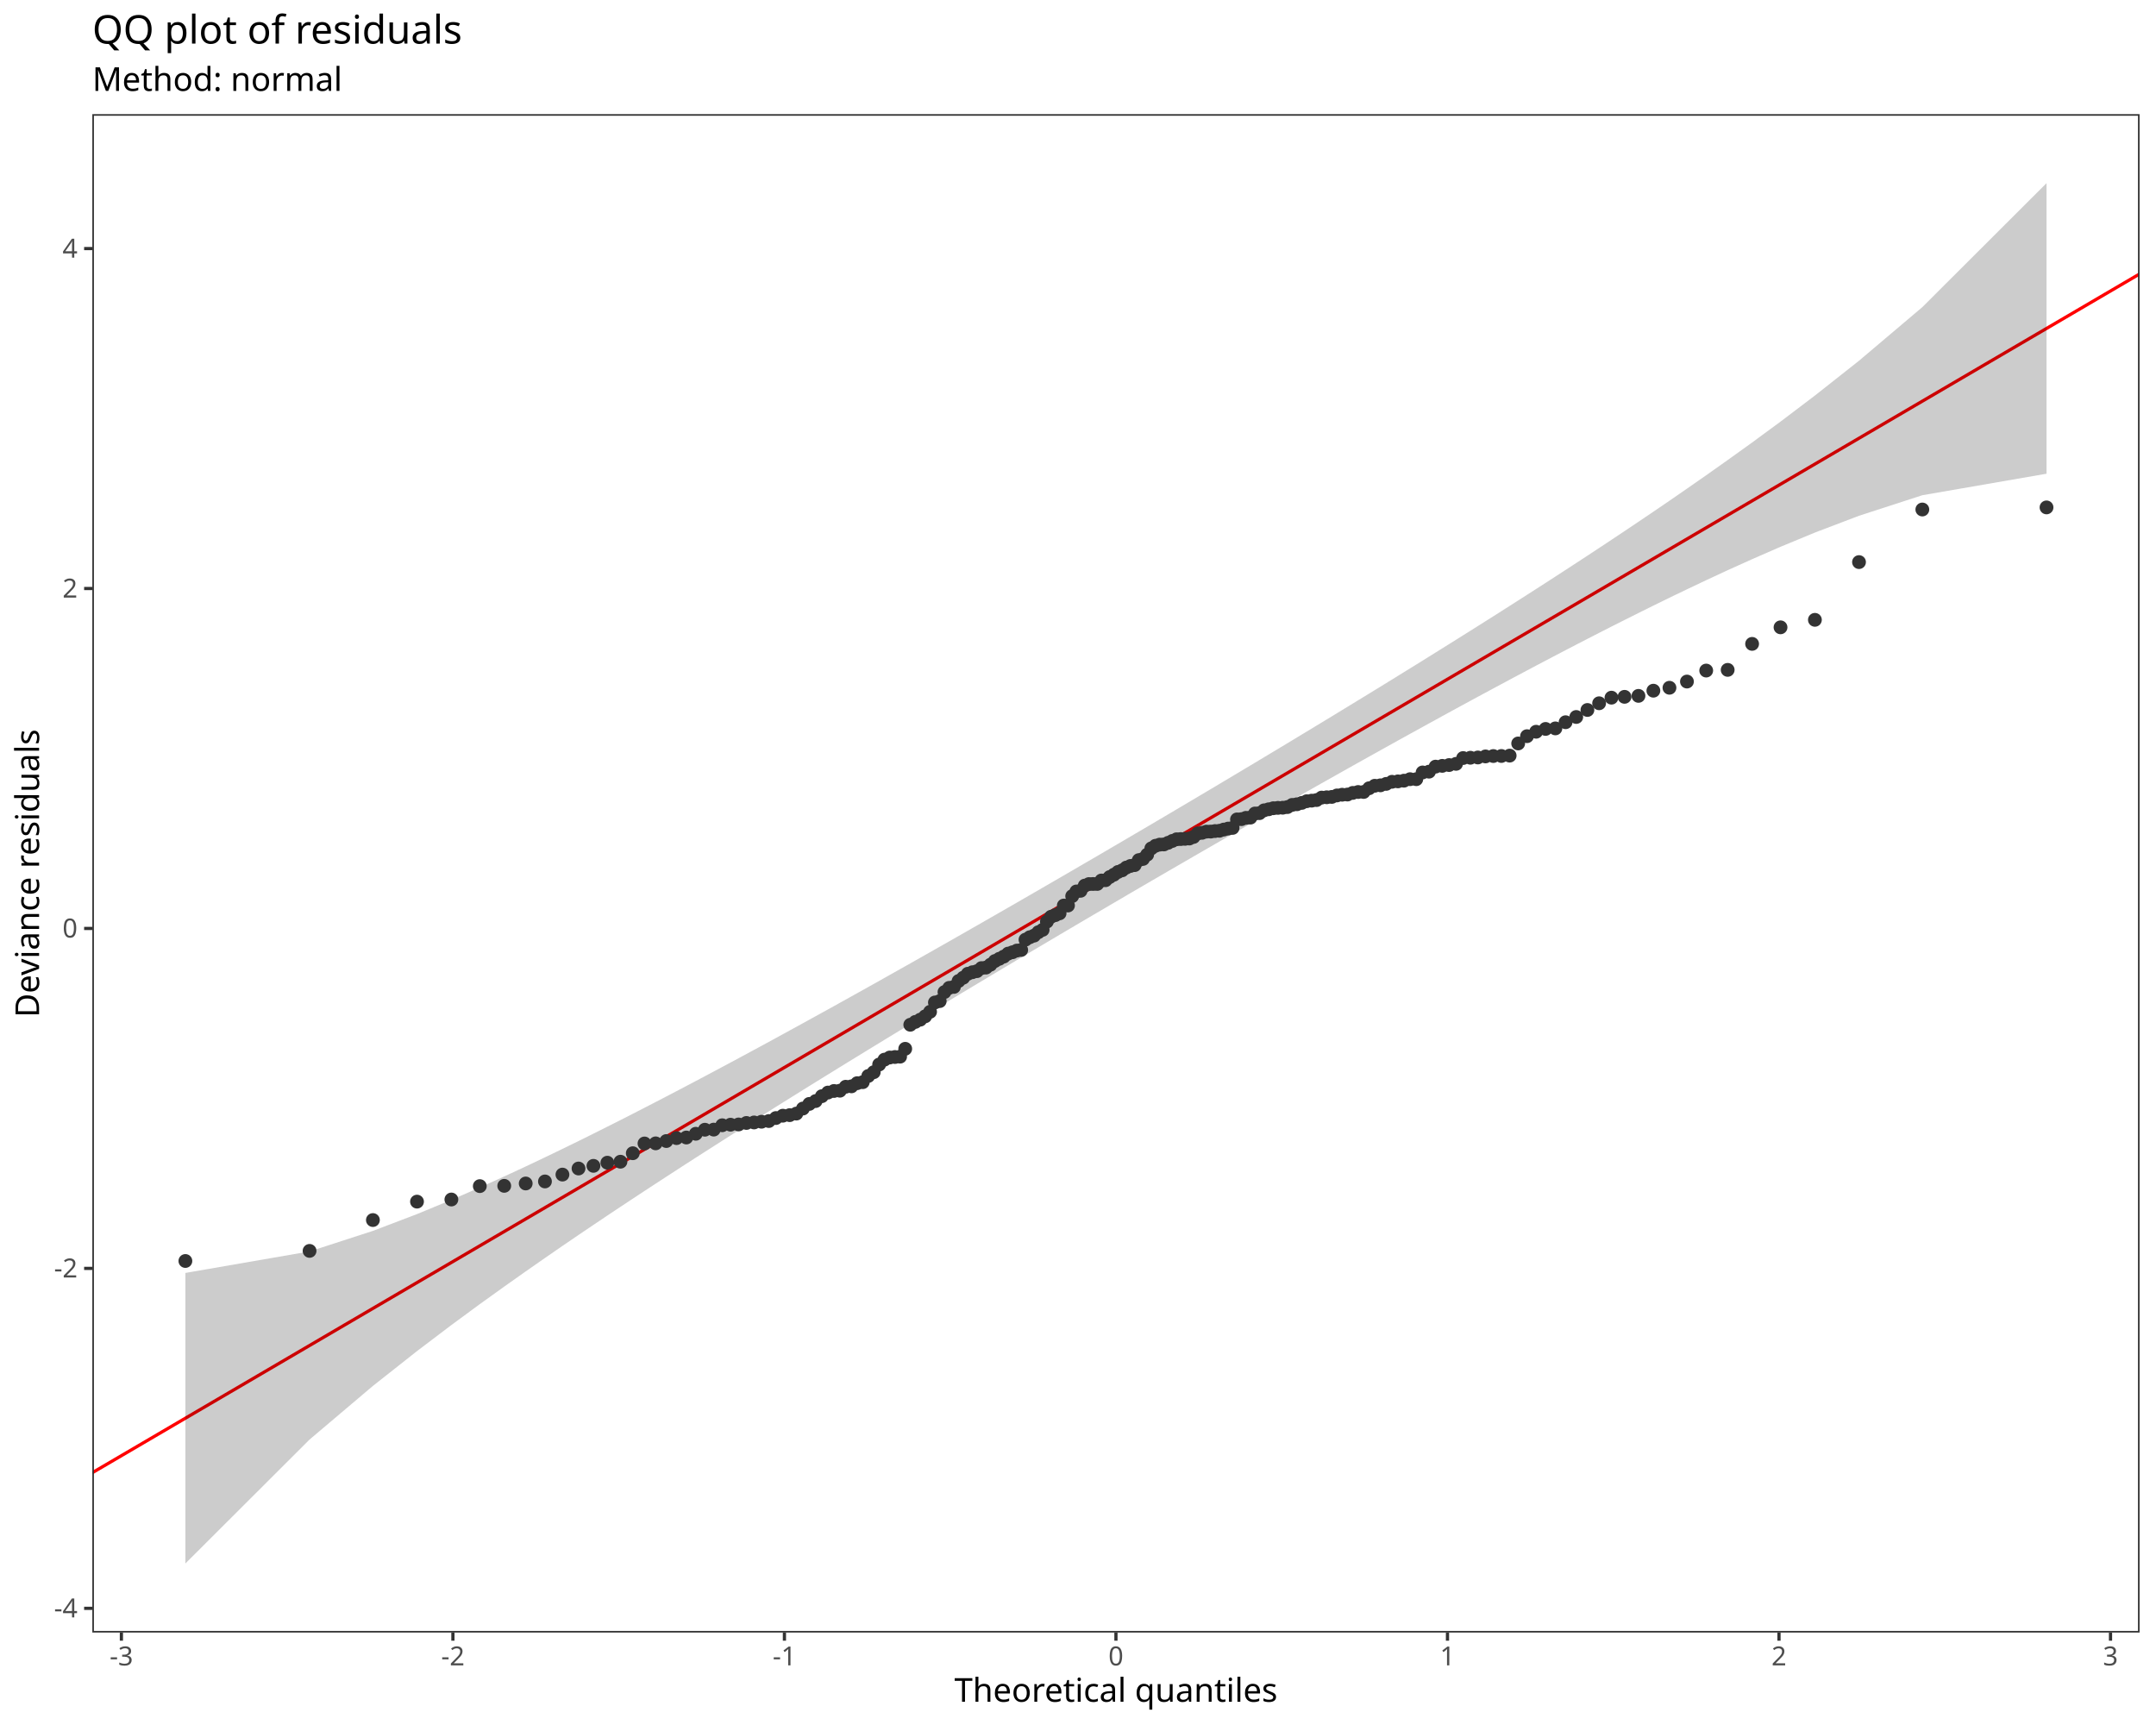
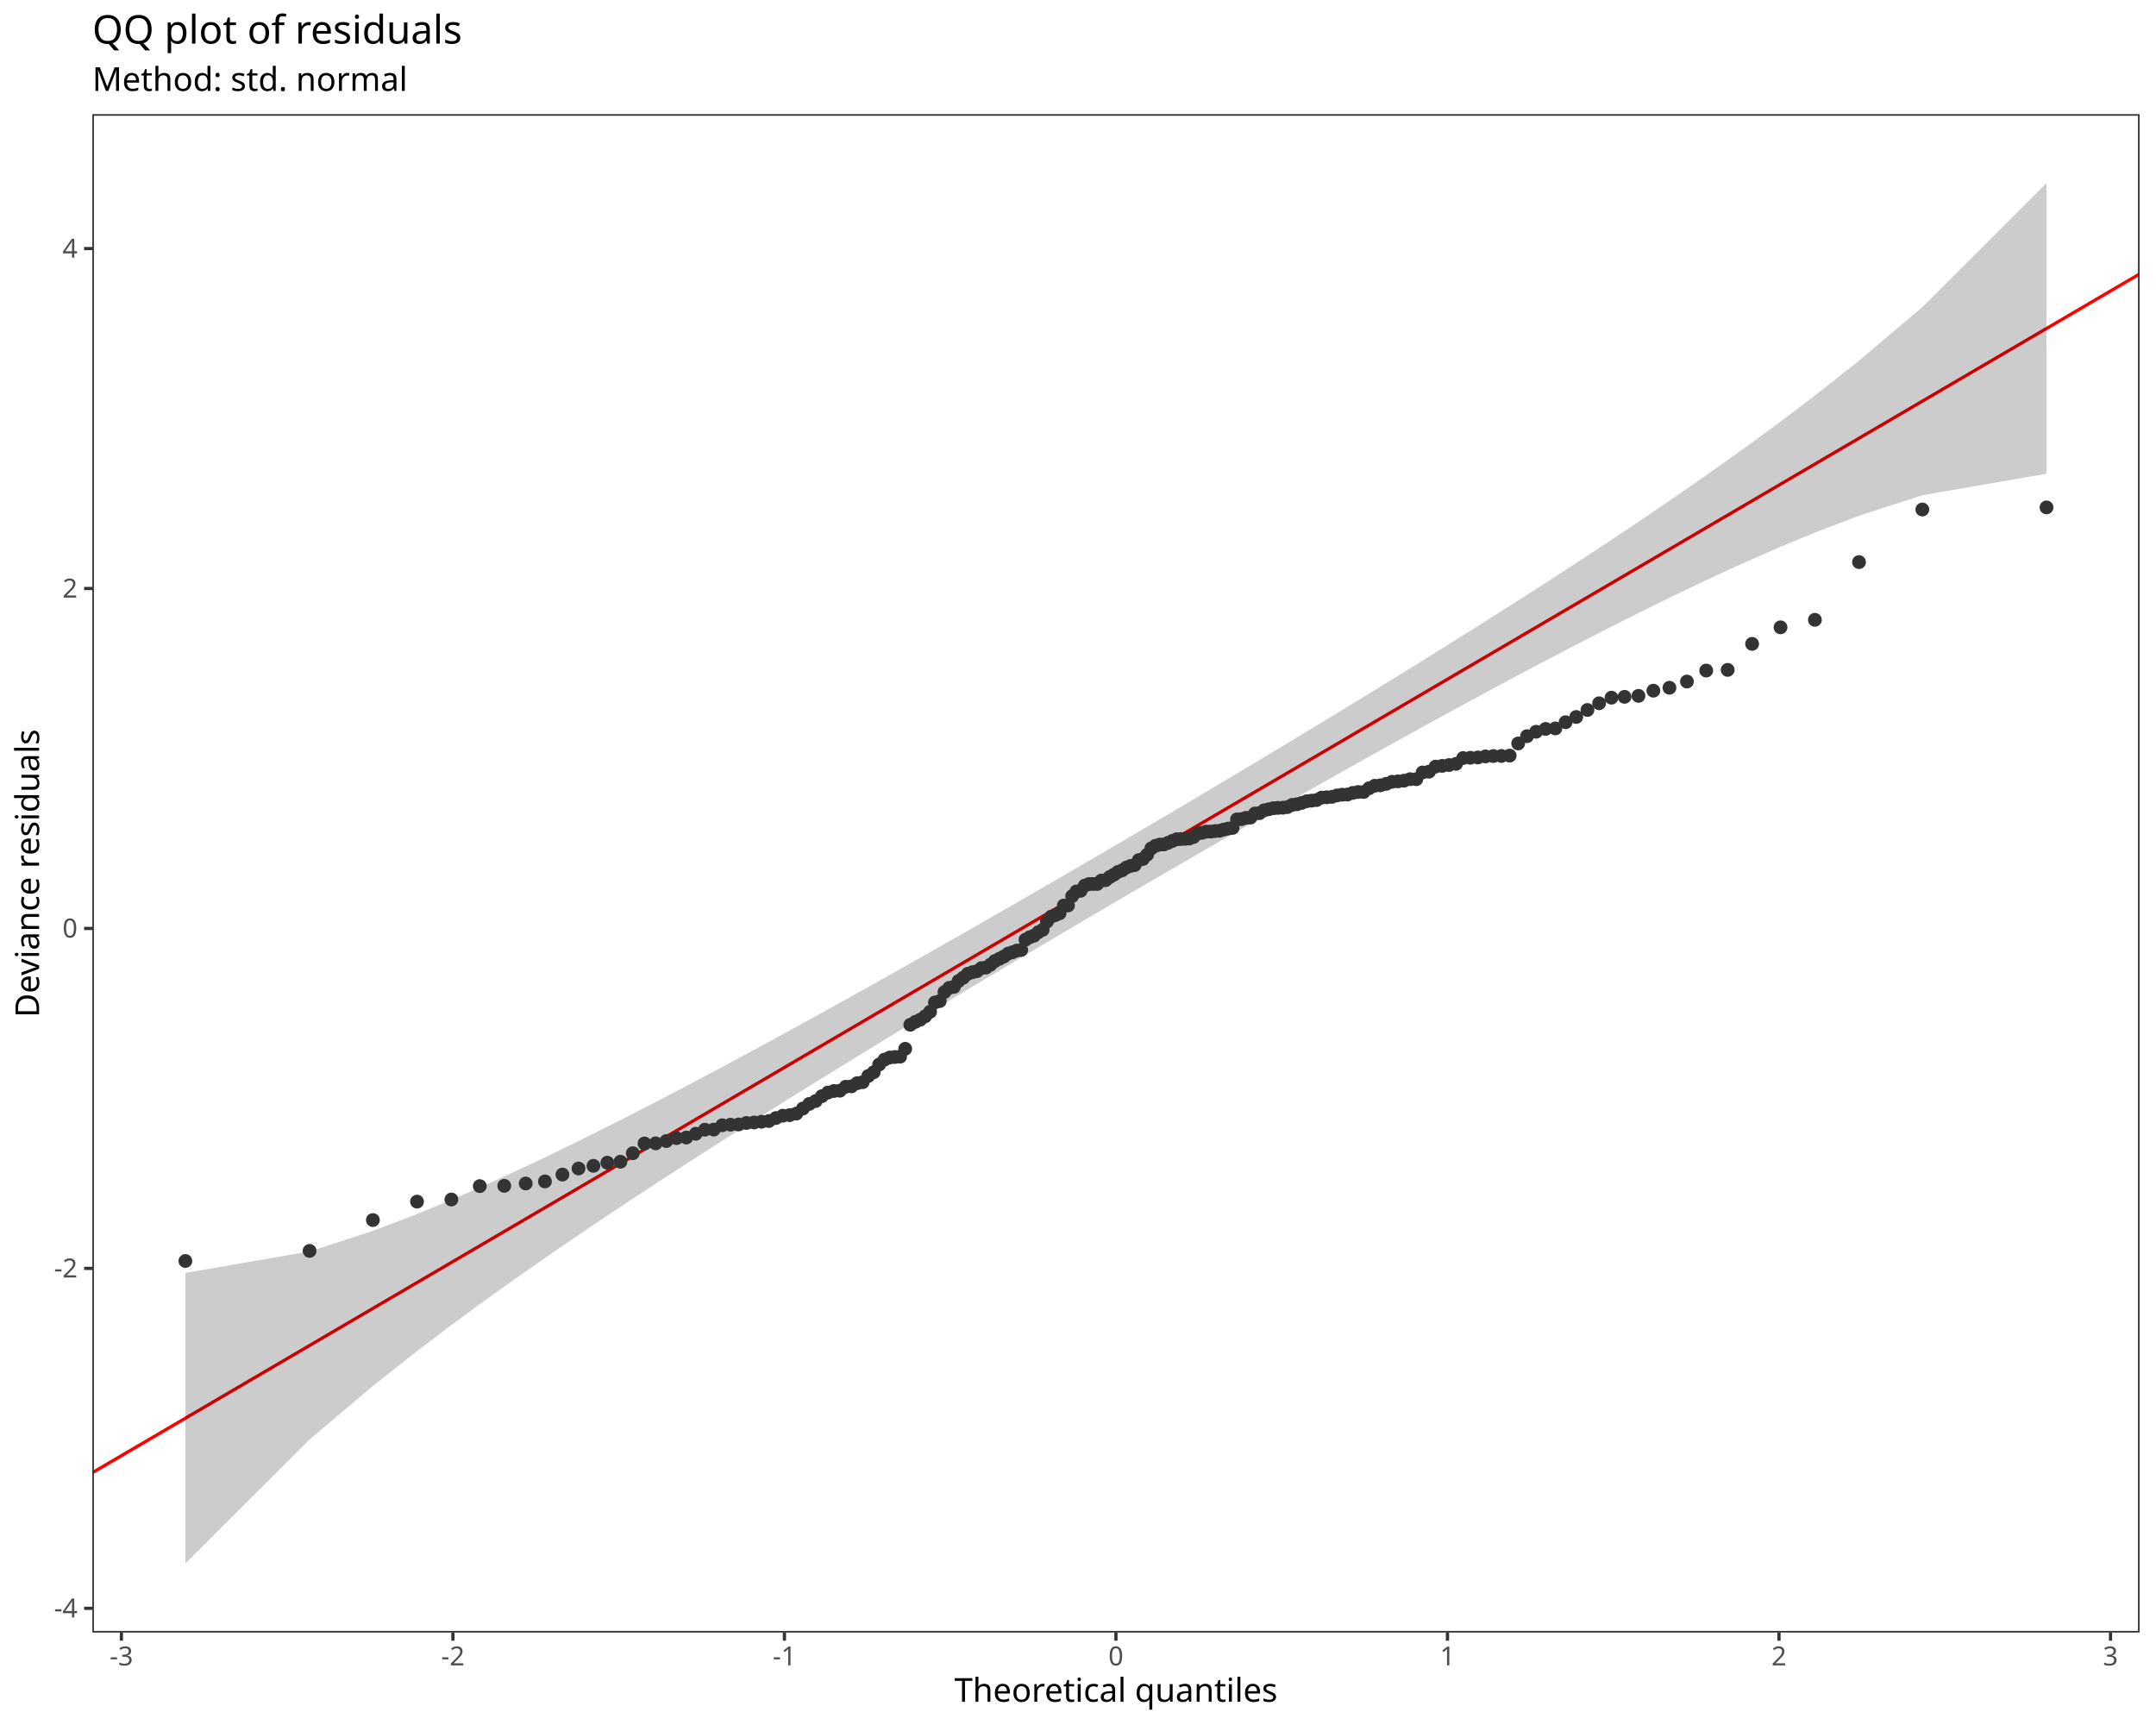
<svg xmlns="http://www.w3.org/2000/svg" class="svglite" data-engine-version="2.0" width="720.00pt" height="576.00pt" viewBox="0 0 720.00 576.00">
  <defs>
    <style type="text/css">
    .svglite line, .svglite polyline, .svglite polygon, .svglite path, .svglite rect, .svglite circle {
      fill: none;
      stroke: #000000;
      stroke-linecap: round;
      stroke-linejoin: round;
      stroke-miterlimit: 10.00;
    }
  </style>
  </defs>
  <rect width="100%" height="100%" style="stroke: none; fill: #FFFFFF;" />
  <defs>
    <clipPath id="cpMC4wMHw3MjAuMDB8MC4wMHw1NzYuMDA=">
      <rect x="0.00" y="0.00" width="720.00" height="576.00" />
    </clipPath>
  </defs>
  <g clip-path="url(#cpMC4wMHw3MjAuMDB8MC4wMHw1NzYuMDA=)">
    <rect x="0.00" y="0.00" width="720.00" height="576.00" style="stroke-width: 1.07; stroke: #FFFFFF; fill: #FFFFFF;" />
  </g>
  <defs>
    <clipPath id="cpMzAuODN8NzE0LjUyfDM4LjEyfDU0NS4xMQ==">
      <rect x="30.83" y="38.12" width="683.69" height="507.00" />
    </clipPath>
  </defs>
  <g clip-path="url(#cpMzAuODN8NzE0LjUyfDM4LjEyfDU0NS4xMQ==)">
    <rect x="30.83" y="38.12" width="683.69" height="507.00" style="stroke-width: 1.07; stroke: none; fill: #FFFFFF;" />
    <line x1="-652.86" y1="892.03" x2="1398.21" y2="-308.80" style="stroke-width: 1.07; stroke: #FF0000; stroke-linecap: butt;" />
    <polygon points="61.91,425.05 103.38,417.87 124.53,411.01 139.26,405.40 150.74,400.65 160.23,396.51 168.39,392.83 175.56,389.50 181.99,386.45 187.83,383.63 193.20,381.01 198.18,378.54 202.83,376.21 207.20,374.01 211.32,371.91 215.23,369.90 218.96,367.98 222.52,366.13 225.93,364.35 229.20,362.63 232.36,360.97 235.40,359.36 238.35,357.79 241.20,356.27 243.96,354.79 246.65,353.35 249.27,351.94 251.82,350.56 254.31,349.22 256.74,347.90 259.11,346.61 261.43,345.34 263.71,344.09 265.94,342.87 268.13,341.67 270.27,340.49 272.38,339.33 274.46,338.18 276.50,337.06 278.51,335.95 280.48,334.85 282.43,333.77 284.35,332.70 286.25,331.64 288.12,330.60 289.96,329.57 291.79,328.55 293.59,327.54 295.37,326.54 297.13,325.55 298.87,324.57 300.59,323.60 302.30,322.64 303.99,321.69 305.67,320.74 307.32,319.80 308.97,318.87 310.60,317.95 312.22,317.03 313.82,316.12 315.41,315.22 316.99,314.32 318.56,313.43 320.12,312.54 321.67,311.66 323.21,310.78 324.74,309.90 326.25,309.04 327.77,308.17 329.27,307.31 330.76,306.45 332.25,305.60 333.73,304.75 335.20,303.91 336.67,303.06 338.13,302.22 339.58,301.39 341.03,300.55 342.47,299.72 343.91,298.89 345.34,298.06 346.77,297.24 348.19,296.41 349.61,295.59 351.03,294.77 352.44,293.95 353.85,293.14 355.26,292.32 356.66,291.50 358.06,290.69 359.46,289.88 360.86,289.06 362.25,288.25 363.65,287.44 365.04,286.63 366.43,285.82 367.82,285.01 369.21,284.20 370.59,283.38 371.98,282.57 373.37,281.76 374.76,280.95 376.14,280.13 377.53,279.32 378.92,278.50 380.31,277.69 381.70,276.87 383.10,276.05 384.49,275.23 385.89,274.41 387.29,273.58 388.69,272.76 390.09,271.93 391.50,271.10 392.91,270.26 394.32,269.43 395.74,268.59 397.16,267.75 398.58,266.91 400.01,266.06 401.44,265.21 402.88,264.35 404.32,263.50 405.77,262.64 407.22,261.77 408.68,260.90 410.15,260.03 411.62,259.15 413.10,258.27 414.59,257.38 416.08,256.48 417.58,255.59 419.10,254.68 420.61,253.77 422.14,252.85 423.68,251.93 425.23,251.00 426.79,250.06 428.36,249.12 429.94,248.17 431.53,247.21 433.13,246.24 434.75,245.26 436.38,244.28 438.03,243.28 439.68,242.28 441.36,241.26 443.05,240.24 444.76,239.20 446.48,238.15 448.22,237.09 449.98,236.02 451.76,234.93 453.56,233.83 455.39,232.72 457.23,231.59 459.10,230.44 461.00,229.28 462.92,228.10 464.87,226.90 466.84,225.68 468.85,224.44 470.89,223.18 472.97,221.90 475.08,220.59 477.22,219.25 479.41,217.89 481.64,216.50 483.92,215.08 486.24,213.63 488.61,212.14 491.04,210.62 493.53,209.05 496.08,207.44 498.70,205.79 501.39,204.08 504.15,202.32 507.00,200.50 509.95,198.62 512.99,196.67 516.15,194.64 519.42,192.52 522.83,190.31 526.39,187.99 530.12,185.55 534.03,182.98 538.15,180.25 542.52,177.34 547.17,174.22 552.15,170.86 557.52,167.20 563.36,163.17 569.79,158.69 576.96,153.62 585.12,147.76 594.61,140.78 606.09,132.08 620.82,120.45 641.97,102.55 683.44,61.16 683.44,158.18 641.97,165.36 620.82,172.22 606.09,177.83 594.61,182.58 585.12,186.72 576.96,190.40 569.79,193.73 563.36,196.78 557.52,199.59 552.15,202.22 547.17,204.69 542.52,207.02 538.15,209.22 534.03,211.32 530.12,213.33 526.39,215.25 522.83,217.10 519.42,218.88 516.15,220.60 512.99,222.26 509.95,223.87 507.00,225.44 504.15,226.96 501.39,228.44 498.70,229.88 496.08,231.29 493.53,232.67 491.04,234.01 488.61,235.33 486.24,236.62 483.92,237.89 481.64,239.13 479.41,240.36 477.22,241.56 475.08,242.74 472.97,243.90 470.89,245.04 468.85,246.17 466.84,247.28 464.87,248.38 462.92,249.46 461.00,250.53 459.10,251.59 457.23,252.63 455.39,253.66 453.56,254.68 451.76,255.69 449.98,256.69 448.22,257.68 446.48,258.66 444.76,259.63 443.05,260.59 441.36,261.54 439.68,262.49 438.03,263.43 436.38,264.36 434.75,265.28 433.13,266.20 431.53,267.11 429.94,268.01 428.36,268.91 426.79,269.80 425.23,270.69 423.68,271.57 422.14,272.45 420.61,273.32 419.10,274.19 417.58,275.06 416.08,275.92 414.59,276.77 413.10,277.63 411.62,278.48 410.15,279.32 408.68,280.17 407.22,281.01 405.77,281.84 404.32,282.68 402.88,283.51 401.44,284.34 400.01,285.17 398.58,285.99 397.16,286.82 395.74,287.64 394.32,288.46 392.91,289.28 391.50,290.09 390.09,290.91 388.69,291.72 387.29,292.54 385.89,293.35 384.49,294.16 383.10,294.98 381.70,295.79 380.31,296.60 378.92,297.41 377.53,298.22 376.14,299.03 374.76,299.85 373.37,300.66 371.98,301.47 370.59,302.28 369.21,303.10 367.82,303.91 366.43,304.73 365.04,305.54 363.65,306.36 362.25,307.18 360.86,308.00 359.46,308.82 358.06,309.65 356.66,310.47 355.26,311.30 353.85,312.13 352.44,312.97 351.03,313.80 349.61,314.64 348.19,315.48 346.77,316.32 345.34,317.17 343.91,318.02 342.47,318.87 341.03,319.73 339.58,320.59 338.13,321.46 336.67,322.33 335.20,323.20 333.73,324.08 332.25,324.96 330.76,325.85 329.27,326.75 327.77,327.64 326.25,328.55 324.74,329.46 323.21,330.38 321.67,331.30 320.12,332.23 318.56,333.17 316.99,334.11 315.41,335.06 313.82,336.02 312.22,336.99 310.60,337.97 308.97,338.95 307.32,339.95 305.67,340.95 303.99,341.97 302.30,342.99 300.59,344.03 298.87,345.08 297.13,346.14 295.37,347.21 293.59,348.30 291.79,349.40 289.96,350.51 288.12,351.64 286.25,352.79 284.35,353.95 282.43,355.13 280.48,356.33 278.51,357.55 276.50,358.79 274.46,360.05 272.38,361.33 270.27,362.64 268.13,363.97 265.94,365.34 263.71,366.73 261.43,368.15 259.11,369.60 256.74,371.09 254.31,372.61 251.82,374.18 249.27,375.79 246.65,377.44 243.96,379.15 241.20,380.91 238.35,382.73 235.40,384.61 232.36,386.56 229.20,388.59 225.93,390.71 222.52,392.92 218.96,395.24 215.23,397.68 211.32,400.25 207.20,402.98 202.83,405.89 198.18,409.01 193.20,412.37 187.83,416.03 181.99,420.06 175.56,424.54 168.39,429.61 160.23,435.47 150.74,442.45 139.26,451.15 124.53,462.78 103.38,480.68 61.91,522.07 " style="stroke-width: 0.00; stroke: none; stroke-linecap: butt; fill: #000000; fill-opacity: 0.20;" />
    <polyline points="61.91,425.05 103.38,417.87 124.53,411.01 139.26,405.40 150.74,400.65 160.23,396.51 168.39,392.83 175.56,389.50 181.99,386.45 187.83,383.63 193.20,381.01 198.18,378.54 202.83,376.21 207.20,374.01 211.32,371.91 215.23,369.90 218.96,367.98 222.52,366.13 225.93,364.35 229.20,362.63 232.36,360.97 235.40,359.36 238.35,357.79 241.20,356.27 243.96,354.79 246.65,353.35 249.27,351.94 251.82,350.56 254.31,349.22 256.74,347.90 259.11,346.61 261.43,345.34 263.71,344.09 265.94,342.87 268.13,341.67 270.27,340.49 272.38,339.33 274.46,338.18 276.50,337.06 278.51,335.95 280.48,334.85 282.43,333.77 284.35,332.70 286.25,331.64 288.12,330.60 289.96,329.57 291.79,328.55 293.59,327.54 295.37,326.54 297.13,325.55 298.87,324.57 300.59,323.60 302.30,322.64 303.99,321.69 305.67,320.74 307.32,319.80 308.97,318.87 310.60,317.95 312.22,317.03 313.82,316.12 315.41,315.22 316.99,314.32 318.56,313.43 320.12,312.54 321.67,311.66 323.21,310.78 324.74,309.90 326.25,309.04 327.77,308.17 329.27,307.31 330.76,306.45 332.25,305.60 333.73,304.75 335.20,303.91 336.67,303.06 338.13,302.22 339.58,301.39 341.03,300.55 342.47,299.72 343.91,298.89 345.34,298.06 346.77,297.24 348.19,296.41 349.61,295.59 351.03,294.77 352.44,293.95 353.85,293.14 355.26,292.32 356.66,291.50 358.06,290.69 359.46,289.88 360.86,289.06 362.25,288.25 363.65,287.44 365.04,286.63 366.43,285.82 367.82,285.01 369.21,284.20 370.59,283.38 371.98,282.57 373.37,281.76 374.76,280.95 376.14,280.13 377.53,279.32 378.92,278.50 380.31,277.69 381.70,276.87 383.10,276.05 384.49,275.23 385.89,274.41 387.29,273.58 388.69,272.76 390.09,271.93 391.50,271.10 392.91,270.26 394.32,269.43 395.74,268.59 397.16,267.75 398.58,266.91 400.01,266.06 401.44,265.21 402.88,264.35 404.32,263.50 405.77,262.64 407.22,261.77 408.68,260.90 410.15,260.03 411.62,259.15 413.10,258.27 414.59,257.38 416.08,256.48 417.58,255.59 419.10,254.68 420.61,253.77 422.14,252.85 423.68,251.93 425.23,251.00 426.79,250.06 428.36,249.12 429.94,248.17 431.53,247.21 433.13,246.24 434.75,245.26 436.38,244.28 438.03,243.28 439.68,242.28 441.36,241.26 443.05,240.24 444.76,239.20 446.48,238.15 448.22,237.09 449.98,236.02 451.76,234.93 453.56,233.83 455.39,232.72 457.23,231.59 459.10,230.44 461.00,229.28 462.92,228.10 464.87,226.90 466.84,225.68 468.85,224.44 470.89,223.18 472.97,221.90 475.08,220.59 477.22,219.25 479.41,217.89 481.64,216.50 483.92,215.08 486.24,213.63 488.61,212.14 491.04,210.62 493.53,209.05 496.08,207.44 498.70,205.79 501.39,204.08 504.15,202.32 507.00,200.50 509.95,198.62 512.99,196.67 516.15,194.64 519.42,192.52 522.83,190.31 526.39,187.99 530.12,185.55 534.03,182.98 538.15,180.25 542.52,177.34 547.17,174.22 552.15,170.86 557.52,167.20 563.36,163.17 569.79,158.69 576.96,153.62 585.12,147.76 594.61,140.78 606.09,132.08 620.82,120.45 641.97,102.55 683.44,61.16 " style="stroke-width: 1.07; stroke: none; stroke-linecap: butt;" />
    <polyline points="683.44,158.18 641.97,165.36 620.82,172.22 606.09,177.83 594.61,182.58 585.12,186.72 576.96,190.40 569.79,193.73 563.36,196.78 557.52,199.59 552.15,202.22 547.17,204.69 542.52,207.02 538.15,209.22 534.03,211.32 530.12,213.33 526.39,215.25 522.83,217.10 519.42,218.88 516.15,220.60 512.99,222.26 509.95,223.87 507.00,225.44 504.15,226.96 501.39,228.44 498.70,229.88 496.08,231.29 493.53,232.67 491.04,234.01 488.61,235.33 486.24,236.62 483.92,237.89 481.64,239.13 479.41,240.36 477.22,241.56 475.08,242.74 472.97,243.90 470.89,245.04 468.85,246.17 466.84,247.28 464.87,248.38 462.92,249.46 461.00,250.53 459.10,251.59 457.23,252.63 455.39,253.66 453.56,254.68 451.76,255.69 449.98,256.69 448.22,257.68 446.48,258.66 444.76,259.63 443.05,260.59 441.36,261.54 439.68,262.49 438.03,263.43 436.38,264.36 434.75,265.28 433.13,266.20 431.53,267.11 429.94,268.01 428.36,268.91 426.79,269.80 425.23,270.69 423.68,271.57 422.14,272.45 420.61,273.32 419.10,274.19 417.58,275.06 416.08,275.92 414.59,276.77 413.10,277.63 411.62,278.48 410.15,279.32 408.68,280.17 407.22,281.01 405.77,281.84 404.32,282.68 402.88,283.51 401.44,284.34 400.01,285.17 398.58,285.99 397.16,286.82 395.74,287.64 394.32,288.46 392.91,289.28 391.50,290.09 390.09,290.91 388.69,291.72 387.29,292.54 385.89,293.35 384.49,294.16 383.10,294.98 381.70,295.79 380.31,296.60 378.92,297.41 377.53,298.22 376.14,299.03 374.76,299.85 373.37,300.66 371.98,301.47 370.59,302.28 369.21,303.10 367.82,303.91 366.43,304.73 365.04,305.54 363.65,306.36 362.25,307.18 360.86,308.00 359.46,308.82 358.06,309.65 356.66,310.47 355.26,311.30 353.85,312.13 352.44,312.97 351.03,313.80 349.61,314.64 348.19,315.48 346.77,316.32 345.34,317.17 343.91,318.02 342.47,318.87 341.03,319.73 339.58,320.59 338.13,321.46 336.67,322.33 335.20,323.20 333.73,324.08 332.25,324.96 330.76,325.85 329.27,326.75 327.77,327.64 326.25,328.55 324.74,329.46 323.21,330.38 321.67,331.30 320.12,332.23 318.56,333.17 316.99,334.11 315.41,335.06 313.82,336.02 312.22,336.99 310.60,337.97 308.97,338.95 307.32,339.95 305.67,340.95 303.99,341.97 302.30,342.99 300.59,344.03 298.87,345.08 297.13,346.14 295.37,347.21 293.59,348.30 291.79,349.40 289.96,350.51 288.12,351.64 286.25,352.79 284.35,353.95 282.43,355.13 280.48,356.33 278.51,357.55 276.50,358.79 274.46,360.05 272.38,361.33 270.27,362.64 268.13,363.97 265.94,365.34 263.71,366.73 261.43,368.15 259.11,369.60 256.74,371.09 254.31,372.61 251.82,374.18 249.27,375.79 246.65,377.44 243.96,379.15 241.20,380.91 238.35,382.73 235.40,384.61 232.36,386.56 229.20,388.59 225.93,390.71 222.52,392.92 218.96,395.24 215.23,397.68 211.32,400.25 207.20,402.98 202.83,405.89 198.18,409.01 193.20,412.37 187.83,416.03 181.99,420.06 175.56,424.54 168.39,429.61 160.23,435.47 150.74,442.45 139.26,451.15 124.53,462.78 103.38,480.68 61.91,522.07 " style="stroke-width: 1.07; stroke: none; stroke-linecap: butt;" />
    <circle cx="61.91" cy="421.06" r="1.95" style="stroke-width: 0.71; stroke: #333333; fill: #333333;" />
    <circle cx="103.38" cy="417.69" r="1.95" style="stroke-width: 0.71; stroke: #333333; fill: #333333;" />
    <circle cx="124.53" cy="407.39" r="1.95" style="stroke-width: 0.71; stroke: #333333; fill: #333333;" />
    <circle cx="139.26" cy="401.24" r="1.95" style="stroke-width: 0.71; stroke: #333333; fill: #333333;" />
    <circle cx="150.74" cy="400.53" r="1.95" style="stroke-width: 0.71; stroke: #333333; fill: #333333;" />
    <circle cx="160.23" cy="396.06" r="1.95" style="stroke-width: 0.71; stroke: #333333; fill: #333333;" />
    <circle cx="168.39" cy="395.97" r="1.95" style="stroke-width: 0.71; stroke: #333333; fill: #333333;" />
    <circle cx="175.56" cy="395.18" r="1.95" style="stroke-width: 0.71; stroke: #333333; fill: #333333;" />
    <circle cx="181.99" cy="394.50" r="1.95" style="stroke-width: 0.71; stroke: #333333; fill: #333333;" />
    <circle cx="187.83" cy="392.21" r="1.95" style="stroke-width: 0.71; stroke: #333333; fill: #333333;" />
    <circle cx="193.20" cy="390.18" r="1.95" style="stroke-width: 0.71; stroke: #333333; fill: #333333;" />
    <circle cx="198.18" cy="389.29" r="1.95" style="stroke-width: 0.71; stroke: #333333; fill: #333333;" />
    <circle cx="202.83" cy="388.24" r="1.95" style="stroke-width: 0.71; stroke: #333333; fill: #333333;" />
    <circle cx="207.20" cy="387.91" r="1.95" style="stroke-width: 0.71; stroke: #333333; fill: #333333;" />
    <circle cx="211.32" cy="385.08" r="1.95" style="stroke-width: 0.71; stroke: #333333; fill: #333333;" />
    <circle cx="215.23" cy="381.82" r="1.95" style="stroke-width: 0.71; stroke: #333333; fill: #333333;" />
    <circle cx="218.96" cy="381.78" r="1.95" style="stroke-width: 0.71; stroke: #333333; fill: #333333;" />
    <circle cx="222.52" cy="381.01" r="1.95" style="stroke-width: 0.71; stroke: #333333; fill: #333333;" />
    <circle cx="225.93" cy="380.03" r="1.95" style="stroke-width: 0.71; stroke: #333333; fill: #333333;" />
    <circle cx="229.20" cy="379.83" r="1.95" style="stroke-width: 0.71; stroke: #333333; fill: #333333;" />
    <circle cx="232.36" cy="378.58" r="1.95" style="stroke-width: 0.71; stroke: #333333; fill: #333333;" />
    <circle cx="235.40" cy="377.23" r="1.95" style="stroke-width: 0.71; stroke: #333333; fill: #333333;" />
    <circle cx="238.35" cy="377.19" r="1.95" style="stroke-width: 0.71; stroke: #333333; fill: #333333;" />
    <circle cx="241.20" cy="375.74" r="1.95" style="stroke-width: 0.71; stroke: #333333; fill: #333333;" />
    <circle cx="243.96" cy="375.55" r="1.95" style="stroke-width: 0.71; stroke: #333333; fill: #333333;" />
    <circle cx="246.65" cy="375.47" r="1.95" style="stroke-width: 0.71; stroke: #333333; fill: #333333;" />
    <circle cx="249.27" cy="374.97" r="1.95" style="stroke-width: 0.71; stroke: #333333; fill: #333333;" />
    <circle cx="251.82" cy="374.80" r="1.95" style="stroke-width: 0.71; stroke: #333333; fill: #333333;" />
    <circle cx="254.31" cy="374.56" r="1.95" style="stroke-width: 0.71; stroke: #333333; fill: #333333;" />
    <circle cx="256.74" cy="374.33" r="1.95" style="stroke-width: 0.71; stroke: #333333; fill: #333333;" />
    <circle cx="259.11" cy="373.33" r="1.95" style="stroke-width: 0.71; stroke: #333333; fill: #333333;" />
    <circle cx="261.43" cy="372.55" r="1.95" style="stroke-width: 0.71; stroke: #333333; fill: #333333;" />
    <circle cx="263.71" cy="372.36" r="1.95" style="stroke-width: 0.71; stroke: #333333; fill: #333333;" />
    <circle cx="265.94" cy="371.84" r="1.95" style="stroke-width: 0.71; stroke: #333333; fill: #333333;" />
    <circle cx="268.13" cy="370.16" r="1.95" style="stroke-width: 0.71; stroke: #333333; fill: #333333;" />
    <circle cx="270.27" cy="368.61" r="1.95" style="stroke-width: 0.71; stroke: #333333; fill: #333333;" />
    <circle cx="272.38" cy="367.66" r="1.95" style="stroke-width: 0.71; stroke: #333333; fill: #333333;" />
    <circle cx="274.46" cy="366.03" r="1.95" style="stroke-width: 0.71; stroke: #333333; fill: #333333;" />
    <circle cx="276.50" cy="364.82" r="1.95" style="stroke-width: 0.71; stroke: #333333; fill: #333333;" />
    <circle cx="278.51" cy="364.29" r="1.95" style="stroke-width: 0.71; stroke: #333333; fill: #333333;" />
    <circle cx="280.48" cy="364.20" r="1.95" style="stroke-width: 0.71; stroke: #333333; fill: #333333;" />
    <circle cx="282.43" cy="362.88" r="1.95" style="stroke-width: 0.71; stroke: #333333; fill: #333333;" />
    <circle cx="284.35" cy="362.74" r="1.95" style="stroke-width: 0.71; stroke: #333333; fill: #333333;" />
    <circle cx="286.25" cy="361.69" r="1.95" style="stroke-width: 0.71; stroke: #333333; fill: #333333;" />
    <circle cx="288.12" cy="361.35" r="1.95" style="stroke-width: 0.71; stroke: #333333; fill: #333333;" />
    <circle cx="289.96" cy="359.28" r="1.95" style="stroke-width: 0.71; stroke: #333333; fill: #333333;" />
    <circle cx="291.79" cy="358.02" r="1.95" style="stroke-width: 0.71; stroke: #333333; fill: #333333;" />
    <circle cx="293.59" cy="355.46" r="1.95" style="stroke-width: 0.71; stroke: #333333; fill: #333333;" />
    <circle cx="295.37" cy="353.83" r="1.95" style="stroke-width: 0.71; stroke: #333333; fill: #333333;" />
    <circle cx="297.13" cy="353.12" r="1.95" style="stroke-width: 0.71; stroke: #333333; fill: #333333;" />
    <circle cx="298.87" cy="352.95" r="1.95" style="stroke-width: 0.71; stroke: #333333; fill: #333333;" />
    <circle cx="300.59" cy="352.83" r="1.95" style="stroke-width: 0.71; stroke: #333333; fill: #333333;" />
    <circle cx="302.30" cy="350.21" r="1.95" style="stroke-width: 0.71; stroke: #333333; fill: #333333;" />
    <circle cx="303.99" cy="342.18" r="1.95" style="stroke-width: 0.71; stroke: #333333; fill: #333333;" />
    <circle cx="305.67" cy="341.23" r="1.95" style="stroke-width: 0.71; stroke: #333333; fill: #333333;" />
    <circle cx="307.32" cy="340.48" r="1.95" style="stroke-width: 0.71; stroke: #333333; fill: #333333;" />
    <circle cx="308.97" cy="339.36" r="1.95" style="stroke-width: 0.71; stroke: #333333; fill: #333333;" />
    <circle cx="310.60" cy="337.85" r="1.95" style="stroke-width: 0.71; stroke: #333333; fill: #333333;" />
    <circle cx="312.22" cy="334.74" r="1.95" style="stroke-width: 0.71; stroke: #333333; fill: #333333;" />
    <circle cx="313.82" cy="334.28" r="1.95" style="stroke-width: 0.71; stroke: #333333; fill: #333333;" />
    <circle cx="315.41" cy="331.26" r="1.95" style="stroke-width: 0.71; stroke: #333333; fill: #333333;" />
    <circle cx="316.99" cy="329.86" r="1.95" style="stroke-width: 0.71; stroke: #333333; fill: #333333;" />
    <circle cx="318.56" cy="329.54" r="1.95" style="stroke-width: 0.71; stroke: #333333; fill: #333333;" />
    <circle cx="320.12" cy="327.57" r="1.95" style="stroke-width: 0.71; stroke: #333333; fill: #333333;" />
    <circle cx="321.67" cy="326.47" r="1.95" style="stroke-width: 0.71; stroke: #333333; fill: #333333;" />
    <circle cx="323.21" cy="325.15" r="1.95" style="stroke-width: 0.71; stroke: #333333; fill: #333333;" />
    <circle cx="324.74" cy="324.64" r="1.95" style="stroke-width: 0.71; stroke: #333333; fill: #333333;" />
    <circle cx="326.25" cy="324.28" r="1.95" style="stroke-width: 0.71; stroke: #333333; fill: #333333;" />
    <circle cx="327.77" cy="323.26" r="1.95" style="stroke-width: 0.71; stroke: #333333; fill: #333333;" />
    <circle cx="329.27" cy="323.09" r="1.95" style="stroke-width: 0.71; stroke: #333333; fill: #333333;" />
    <circle cx="330.76" cy="322.13" r="1.95" style="stroke-width: 0.71; stroke: #333333; fill: #333333;" />
    <circle cx="332.25" cy="320.90" r="1.95" style="stroke-width: 0.71; stroke: #333333; fill: #333333;" />
    <circle cx="333.73" cy="320.15" r="1.95" style="stroke-width: 0.71; stroke: #333333; fill: #333333;" />
    <circle cx="335.20" cy="319.42" r="1.95" style="stroke-width: 0.71; stroke: #333333; fill: #333333;" />
    <circle cx="336.67" cy="318.42" r="1.95" style="stroke-width: 0.71; stroke: #333333; fill: #333333;" />
    <circle cx="338.13" cy="317.97" r="1.95" style="stroke-width: 0.71; stroke: #333333; fill: #333333;" />
    <circle cx="339.58" cy="317.41" r="1.95" style="stroke-width: 0.71; stroke: #333333; fill: #333333;" />
    <circle cx="341.03" cy="317.20" r="1.95" style="stroke-width: 0.71; stroke: #333333; fill: #333333;" />
    <circle cx="342.47" cy="313.76" r="1.95" style="stroke-width: 0.71; stroke: #333333; fill: #333333;" />
    <circle cx="343.91" cy="312.95" r="1.95" style="stroke-width: 0.71; stroke: #333333; fill: #333333;" />
    <circle cx="345.34" cy="312.41" r="1.95" style="stroke-width: 0.71; stroke: #333333; fill: #333333;" />
    <circle cx="346.77" cy="311.27" r="1.95" style="stroke-width: 0.71; stroke: #333333; fill: #333333;" />
    <circle cx="348.19" cy="310.49" r="1.95" style="stroke-width: 0.71; stroke: #333333; fill: #333333;" />
    <circle cx="349.61" cy="307.74" r="1.95" style="stroke-width: 0.71; stroke: #333333; fill: #333333;" />
    <circle cx="351.03" cy="306.11" r="1.95" style="stroke-width: 0.71; stroke: #333333; fill: #333333;" />
    <circle cx="352.44" cy="305.57" r="1.95" style="stroke-width: 0.71; stroke: #333333; fill: #333333;" />
    <circle cx="353.85" cy="304.97" r="1.95" style="stroke-width: 0.71; stroke: #333333; fill: #333333;" />
    <circle cx="355.26" cy="302.37" r="1.95" style="stroke-width: 0.71; stroke: #333333; fill: #333333;" />
    <circle cx="356.66" cy="302.36" r="1.95" style="stroke-width: 0.71; stroke: #333333; fill: #333333;" />
    <circle cx="358.06" cy="299.23" r="1.95" style="stroke-width: 0.71; stroke: #333333; fill: #333333;" />
    <circle cx="359.46" cy="297.67" r="1.95" style="stroke-width: 0.71; stroke: #333333; fill: #333333;" />
    <circle cx="360.86" cy="297.45" r="1.95" style="stroke-width: 0.71; stroke: #333333; fill: #333333;" />
    <circle cx="362.25" cy="295.72" r="1.95" style="stroke-width: 0.71; stroke: #333333; fill: #333333;" />
    <circle cx="363.65" cy="295.20" r="1.95" style="stroke-width: 0.71; stroke: #333333; fill: #333333;" />
    <circle cx="365.04" cy="295.17" r="1.95" style="stroke-width: 0.71; stroke: #333333; fill: #333333;" />
    <circle cx="366.43" cy="295.16" r="1.95" style="stroke-width: 0.71; stroke: #333333; fill: #333333;" />
    <circle cx="367.82" cy="294.01" r="1.95" style="stroke-width: 0.71; stroke: #333333; fill: #333333;" />
    <circle cx="369.21" cy="293.91" r="1.95" style="stroke-width: 0.71; stroke: #333333; fill: #333333;" />
    <circle cx="370.59" cy="292.85" r="1.95" style="stroke-width: 0.71; stroke: #333333; fill: #333333;" />
    <circle cx="371.98" cy="292.08" r="1.95" style="stroke-width: 0.71; stroke: #333333; fill: #333333;" />
    <circle cx="373.37" cy="291.15" r="1.95" style="stroke-width: 0.71; stroke: #333333; fill: #333333;" />
    <circle cx="374.76" cy="290.61" r="1.95" style="stroke-width: 0.71; stroke: #333333; fill: #333333;" />
    <circle cx="376.14" cy="289.69" r="1.95" style="stroke-width: 0.71; stroke: #333333; fill: #333333;" />
    <circle cx="377.53" cy="289.15" r="1.95" style="stroke-width: 0.71; stroke: #333333; fill: #333333;" />
    <circle cx="378.92" cy="288.87" r="1.95" style="stroke-width: 0.71; stroke: #333333; fill: #333333;" />
    <circle cx="380.31" cy="287.20" r="1.95" style="stroke-width: 0.71; stroke: #333333; fill: #333333;" />
    <circle cx="381.70" cy="286.81" r="1.95" style="stroke-width: 0.71; stroke: #333333; fill: #333333;" />
    <circle cx="383.10" cy="285.38" r="1.95" style="stroke-width: 0.71; stroke: #333333; fill: #333333;" />
    <circle cx="384.49" cy="283.28" r="1.95" style="stroke-width: 0.71; stroke: #333333; fill: #333333;" />
    <circle cx="385.89" cy="282.41" r="1.95" style="stroke-width: 0.71; stroke: #333333; fill: #333333;" />
    <circle cx="387.29" cy="282.03" r="1.95" style="stroke-width: 0.71; stroke: #333333; fill: #333333;" />
    <circle cx="388.69" cy="281.97" r="1.95" style="stroke-width: 0.71; stroke: #333333; fill: #333333;" />
    <circle cx="390.09" cy="281.43" r="1.95" style="stroke-width: 0.71; stroke: #333333; fill: #333333;" />
    <circle cx="391.50" cy="280.80" r="1.95" style="stroke-width: 0.71; stroke: #333333; fill: #333333;" />
    <circle cx="392.91" cy="280.25" r="1.95" style="stroke-width: 0.71; stroke: #333333; fill: #333333;" />
    <circle cx="394.32" cy="280.17" r="1.95" style="stroke-width: 0.71; stroke: #333333; fill: #333333;" />
    <circle cx="395.74" cy="280.10" r="1.95" style="stroke-width: 0.71; stroke: #333333; fill: #333333;" />
    <circle cx="397.16" cy="280.00" r="1.95" style="stroke-width: 0.71; stroke: #333333; fill: #333333;" />
    <circle cx="398.58" cy="279.47" r="1.95" style="stroke-width: 0.71; stroke: #333333; fill: #333333;" />
    <circle cx="400.01" cy="278.29" r="1.95" style="stroke-width: 0.71; stroke: #333333; fill: #333333;" />
    <circle cx="401.44" cy="278.08" r="1.95" style="stroke-width: 0.71; stroke: #333333; fill: #333333;" />
    <circle cx="402.88" cy="277.69" r="1.95" style="stroke-width: 0.71; stroke: #333333; fill: #333333;" />
    <circle cx="404.32" cy="277.68" r="1.95" style="stroke-width: 0.71; stroke: #333333; fill: #333333;" />
    <circle cx="405.77" cy="277.50" r="1.95" style="stroke-width: 0.71; stroke: #333333; fill: #333333;" />
    <circle cx="407.22" cy="277.41" r="1.95" style="stroke-width: 0.71; stroke: #333333; fill: #333333;" />
    <circle cx="408.68" cy="277.00" r="1.95" style="stroke-width: 0.71; stroke: #333333; fill: #333333;" />
    <circle cx="410.15" cy="276.67" r="1.95" style="stroke-width: 0.71; stroke: #333333; fill: #333333;" />
    <circle cx="411.62" cy="276.45" r="1.95" style="stroke-width: 0.71; stroke: #333333; fill: #333333;" />
    <circle cx="413.10" cy="273.61" r="1.95" style="stroke-width: 0.71; stroke: #333333; fill: #333333;" />
    <circle cx="414.59" cy="273.52" r="1.95" style="stroke-width: 0.71; stroke: #333333; fill: #333333;" />
    <circle cx="416.08" cy="273.09" r="1.95" style="stroke-width: 0.71; stroke: #333333; fill: #333333;" />
    <circle cx="417.58" cy="273.01" r="1.95" style="stroke-width: 0.71; stroke: #333333; fill: #333333;" />
    <circle cx="419.10" cy="271.64" r="1.95" style="stroke-width: 0.71; stroke: #333333; fill: #333333;" />
    <circle cx="420.61" cy="271.52" r="1.95" style="stroke-width: 0.71; stroke: #333333; fill: #333333;" />
    <circle cx="422.14" cy="270.58" r="1.95" style="stroke-width: 0.71; stroke: #333333; fill: #333333;" />
    <circle cx="423.68" cy="270.23" r="1.95" style="stroke-width: 0.71; stroke: #333333; fill: #333333;" />
    <circle cx="425.23" cy="269.88" r="1.95" style="stroke-width: 0.71; stroke: #333333; fill: #333333;" />
    <circle cx="426.79" cy="269.76" r="1.95" style="stroke-width: 0.71; stroke: #333333; fill: #333333;" />
    <circle cx="428.36" cy="269.71" r="1.95" style="stroke-width: 0.71; stroke: #333333; fill: #333333;" />
    <circle cx="429.94" cy="269.49" r="1.95" style="stroke-width: 0.71; stroke: #333333; fill: #333333;" />
    <circle cx="431.53" cy="268.77" r="1.95" style="stroke-width: 0.71; stroke: #333333; fill: #333333;" />
    <circle cx="433.13" cy="268.55" r="1.95" style="stroke-width: 0.71; stroke: #333333; fill: #333333;" />
    <circle cx="434.75" cy="268.09" r="1.95" style="stroke-width: 0.71; stroke: #333333; fill: #333333;" />
    <circle cx="436.38" cy="267.54" r="1.95" style="stroke-width: 0.71; stroke: #333333; fill: #333333;" />
    <circle cx="438.03" cy="267.35" r="1.95" style="stroke-width: 0.71; stroke: #333333; fill: #333333;" />
    <circle cx="439.68" cy="267.15" r="1.95" style="stroke-width: 0.71; stroke: #333333; fill: #333333;" />
    <circle cx="441.36" cy="266.33" r="1.95" style="stroke-width: 0.71; stroke: #333333; fill: #333333;" />
    <circle cx="443.05" cy="266.22" r="1.95" style="stroke-width: 0.71; stroke: #333333; fill: #333333;" />
    <circle cx="444.76" cy="266.10" r="1.95" style="stroke-width: 0.71; stroke: #333333; fill: #333333;" />
    <circle cx="446.48" cy="265.61" r="1.95" style="stroke-width: 0.71; stroke: #333333; fill: #333333;" />
    <circle cx="448.22" cy="265.37" r="1.95" style="stroke-width: 0.71; stroke: #333333; fill: #333333;" />
    <circle cx="449.98" cy="265.31" r="1.95" style="stroke-width: 0.71; stroke: #333333; fill: #333333;" />
    <circle cx="451.76" cy="264.76" r="1.95" style="stroke-width: 0.71; stroke: #333333; fill: #333333;" />
    <circle cx="453.56" cy="264.46" r="1.95" style="stroke-width: 0.71; stroke: #333333; fill: #333333;" />
    <circle cx="455.39" cy="264.45" r="1.95" style="stroke-width: 0.71; stroke: #333333; fill: #333333;" />
    <circle cx="457.23" cy="263.20" r="1.95" style="stroke-width: 0.71; stroke: #333333; fill: #333333;" />
    <circle cx="459.10" cy="262.38" r="1.95" style="stroke-width: 0.71; stroke: #333333; fill: #333333;" />
    <circle cx="461.00" cy="262.23" r="1.95" style="stroke-width: 0.71; stroke: #333333; fill: #333333;" />
    <circle cx="462.92" cy="261.75" r="1.95" style="stroke-width: 0.71; stroke: #333333; fill: #333333;" />
    <circle cx="464.87" cy="261.05" r="1.95" style="stroke-width: 0.71; stroke: #333333; fill: #333333;" />
    <circle cx="466.84" cy="260.91" r="1.95" style="stroke-width: 0.71; stroke: #333333; fill: #333333;" />
    <circle cx="468.85" cy="260.68" r="1.95" style="stroke-width: 0.71; stroke: #333333; fill: #333333;" />
    <circle cx="470.89" cy="260.18" r="1.95" style="stroke-width: 0.71; stroke: #333333; fill: #333333;" />
    <circle cx="472.97" cy="260.18" r="1.95" style="stroke-width: 0.71; stroke: #333333; fill: #333333;" />
    <circle cx="475.08" cy="257.93" r="1.95" style="stroke-width: 0.71; stroke: #333333; fill: #333333;" />
    <circle cx="477.22" cy="257.67" r="1.95" style="stroke-width: 0.71; stroke: #333333; fill: #333333;" />
    <circle cx="479.41" cy="255.99" r="1.95" style="stroke-width: 0.71; stroke: #333333; fill: #333333;" />
    <circle cx="481.64" cy="255.73" r="1.95" style="stroke-width: 0.71; stroke: #333333; fill: #333333;" />
    <circle cx="483.92" cy="255.46" r="1.95" style="stroke-width: 0.71; stroke: #333333; fill: #333333;" />
    <circle cx="486.24" cy="255.06" r="1.95" style="stroke-width: 0.71; stroke: #333333; fill: #333333;" />
    <circle cx="488.61" cy="253.12" r="1.95" style="stroke-width: 0.71; stroke: #333333; fill: #333333;" />
    <circle cx="491.04" cy="253.02" r="1.95" style="stroke-width: 0.71; stroke: #333333; fill: #333333;" />
    <circle cx="493.53" cy="252.93" r="1.95" style="stroke-width: 0.71; stroke: #333333; fill: #333333;" />
    <circle cx="496.08" cy="252.58" r="1.95" style="stroke-width: 0.71; stroke: #333333; fill: #333333;" />
    <circle cx="498.70" cy="252.45" r="1.95" style="stroke-width: 0.71; stroke: #333333; fill: #333333;" />
    <circle cx="501.39" cy="252.43" r="1.95" style="stroke-width: 0.71; stroke: #333333; fill: #333333;" />
    <circle cx="504.15" cy="252.31" r="1.95" style="stroke-width: 0.71; stroke: #333333; fill: #333333;" />
    <circle cx="507.00" cy="248.25" r="1.95" style="stroke-width: 0.71; stroke: #333333; fill: #333333;" />
    <circle cx="509.95" cy="245.82" r="1.95" style="stroke-width: 0.71; stroke: #333333; fill: #333333;" />
    <circle cx="512.99" cy="244.34" r="1.95" style="stroke-width: 0.71; stroke: #333333; fill: #333333;" />
    <circle cx="516.15" cy="243.40" r="1.95" style="stroke-width: 0.71; stroke: #333333; fill: #333333;" />
    <circle cx="519.42" cy="243.22" r="1.95" style="stroke-width: 0.71; stroke: #333333; fill: #333333;" />
    <circle cx="522.83" cy="241.16" r="1.95" style="stroke-width: 0.71; stroke: #333333; fill: #333333;" />
    <circle cx="526.39" cy="239.41" r="1.95" style="stroke-width: 0.71; stroke: #333333; fill: #333333;" />
    <circle cx="530.12" cy="237.07" r="1.95" style="stroke-width: 0.71; stroke: #333333; fill: #333333;" />
    <circle cx="534.03" cy="234.83" r="1.95" style="stroke-width: 0.71; stroke: #333333; fill: #333333;" />
    <circle cx="538.15" cy="232.96" r="1.95" style="stroke-width: 0.71; stroke: #333333; fill: #333333;" />
    <circle cx="542.52" cy="232.68" r="1.95" style="stroke-width: 0.71; stroke: #333333; fill: #333333;" />
    <circle cx="547.17" cy="232.36" r="1.95" style="stroke-width: 0.71; stroke: #333333; fill: #333333;" />
    <circle cx="552.15" cy="230.63" r="1.95" style="stroke-width: 0.71; stroke: #333333; fill: #333333;" />
    <circle cx="557.52" cy="229.65" r="1.95" style="stroke-width: 0.71; stroke: #333333; fill: #333333;" />
    <circle cx="563.36" cy="227.58" r="1.95" style="stroke-width: 0.71; stroke: #333333; fill: #333333;" />
    <circle cx="569.79" cy="223.91" r="1.95" style="stroke-width: 0.71; stroke: #333333; fill: #333333;" />
    <circle cx="576.96" cy="223.68" r="1.95" style="stroke-width: 0.71; stroke: #333333; fill: #333333;" />
    <circle cx="585.12" cy="215.00" r="1.95" style="stroke-width: 0.71; stroke: #333333; fill: #333333;" />
    <circle cx="594.61" cy="209.47" r="1.95" style="stroke-width: 0.71; stroke: #333333; fill: #333333;" />
    <circle cx="606.09" cy="206.97" r="1.95" style="stroke-width: 0.71; stroke: #333333; fill: #333333;" />
    <circle cx="620.82" cy="187.69" r="1.95" style="stroke-width: 0.71; stroke: #333333; fill: #333333;" />
    <circle cx="641.97" cy="170.13" r="1.95" style="stroke-width: 0.71; stroke: #333333; fill: #333333;" />
    <circle cx="683.44" cy="169.43" r="1.95" style="stroke-width: 0.71; stroke: #333333; fill: #333333;" />
    <rect x="30.83" y="38.12" width="683.69" height="507.00" style="stroke-width: 1.07; stroke: #333333;" />
  </g>
  <g clip-path="url(#cpMC4wMHw3MjAuMDB8MC4wMHw1NzYuMDA=)">
    <text x="25.90" y="540.07" text-anchor="end" style="font-size: 8.80px; fill: #4D4D4D; font-family: sans;" textLength="7.82px" lengthAdjust="spacingAndGlyphs">-4</text>
    <text x="25.90" y="426.56" text-anchor="end" style="font-size: 8.80px; fill: #4D4D4D; font-family: sans;" textLength="7.82px" lengthAdjust="spacingAndGlyphs">-2</text>
    <text x="25.90" y="313.05" text-anchor="end" style="font-size: 8.80px; fill: #4D4D4D; font-family: sans;" textLength="4.89px" lengthAdjust="spacingAndGlyphs">0</text>
    <text x="25.90" y="199.54" text-anchor="end" style="font-size: 8.80px; fill: #4D4D4D; font-family: sans;" textLength="4.89px" lengthAdjust="spacingAndGlyphs">2</text>
    <text x="25.90" y="86.03" text-anchor="end" style="font-size: 8.80px; fill: #4D4D4D; font-family: sans;" textLength="4.89px" lengthAdjust="spacingAndGlyphs">4</text>
    <polyline points="28.09,537.04 30.83,537.04 " style="stroke-width: 1.07; stroke: #333333; stroke-linecap: butt;" />
    <polyline points="28.09,423.53 30.83,423.53 " style="stroke-width: 1.07; stroke: #333333; stroke-linecap: butt;" />
    <polyline points="28.09,310.02 30.83,310.02 " style="stroke-width: 1.07; stroke: #333333; stroke-linecap: butt;" />
    <polyline points="28.09,196.51 30.83,196.51 " style="stroke-width: 1.07; stroke: #333333; stroke-linecap: butt;" />
    <polyline points="28.09,83.00 30.83,83.00 " style="stroke-width: 1.07; stroke: #333333; stroke-linecap: butt;" />
    <polyline points="40.54,547.85 40.54,545.11 " style="stroke-width: 1.07; stroke: #333333; stroke-linecap: butt;" />
    <polyline points="151.25,547.85 151.25,545.11 " style="stroke-width: 1.07; stroke: #333333; stroke-linecap: butt;" />
    <polyline points="261.96,547.85 261.96,545.11 " style="stroke-width: 1.07; stroke: #333333; stroke-linecap: butt;" />
    <polyline points="372.67,547.85 372.67,545.11 " style="stroke-width: 1.07; stroke: #333333; stroke-linecap: butt;" />
    <polyline points="483.39,547.85 483.39,545.11 " style="stroke-width: 1.07; stroke: #333333; stroke-linecap: butt;" />
    <polyline points="594.10,547.85 594.10,545.11 " style="stroke-width: 1.07; stroke: #333333; stroke-linecap: butt;" />
    <polyline points="704.81,547.85 704.81,545.11 " style="stroke-width: 1.07; stroke: #333333; stroke-linecap: butt;" />
    <text x="40.54" y="556.10" text-anchor="middle" style="font-size: 8.80px; fill: #4D4D4D; font-family: sans;" textLength="7.82px" lengthAdjust="spacingAndGlyphs">-3</text>
    <text x="151.25" y="556.10" text-anchor="middle" style="font-size: 8.80px; fill: #4D4D4D; font-family: sans;" textLength="7.82px" lengthAdjust="spacingAndGlyphs">-2</text>
    <text x="261.96" y="556.10" text-anchor="middle" style="font-size: 8.80px; fill: #4D4D4D; font-family: sans;" textLength="7.82px" lengthAdjust="spacingAndGlyphs">-1</text>
    <text x="372.67" y="556.10" text-anchor="middle" style="font-size: 8.80px; fill: #4D4D4D; font-family: sans;" textLength="4.89px" lengthAdjust="spacingAndGlyphs">0</text>
    <text x="483.39" y="556.10" text-anchor="middle" style="font-size: 8.80px; fill: #4D4D4D; font-family: sans;" textLength="4.89px" lengthAdjust="spacingAndGlyphs">1</text>
    <text x="594.10" y="556.10" text-anchor="middle" style="font-size: 8.80px; fill: #4D4D4D; font-family: sans;" textLength="4.89px" lengthAdjust="spacingAndGlyphs">2</text>
    <text x="704.81" y="556.10" text-anchor="middle" style="font-size: 8.80px; fill: #4D4D4D; font-family: sans;" textLength="4.89px" lengthAdjust="spacingAndGlyphs">3</text>
    <text x="372.67" y="568.24" text-anchor="middle" style="font-size: 11.00px; font-family: sans;" textLength="101.51px" lengthAdjust="spacingAndGlyphs">Theoretical quantiles</text>
    <text transform="translate(13.05,291.61) rotate(-90)" text-anchor="middle" style="font-size: 11.00px; font-family: sans;" textLength="92.95px" lengthAdjust="spacingAndGlyphs">Deviance residuals</text>
-     <text x="30.83" y="30.35" style="font-size: 11.00px; font-family: sans;" textLength="76.43px" lengthAdjust="spacingAndGlyphs">Method: normal</text>
+     <text x="30.83" y="30.35" style="font-size: 11.00px; font-family: sans;" textLength="97.22px" lengthAdjust="spacingAndGlyphs">Method: std. normal</text>
    <text x="30.83" y="14.56" style="font-size: 13.20px; font-family: sans;" textLength="116.67px" lengthAdjust="spacingAndGlyphs">QQ plot of residuals</text>
  </g>
</svg>
